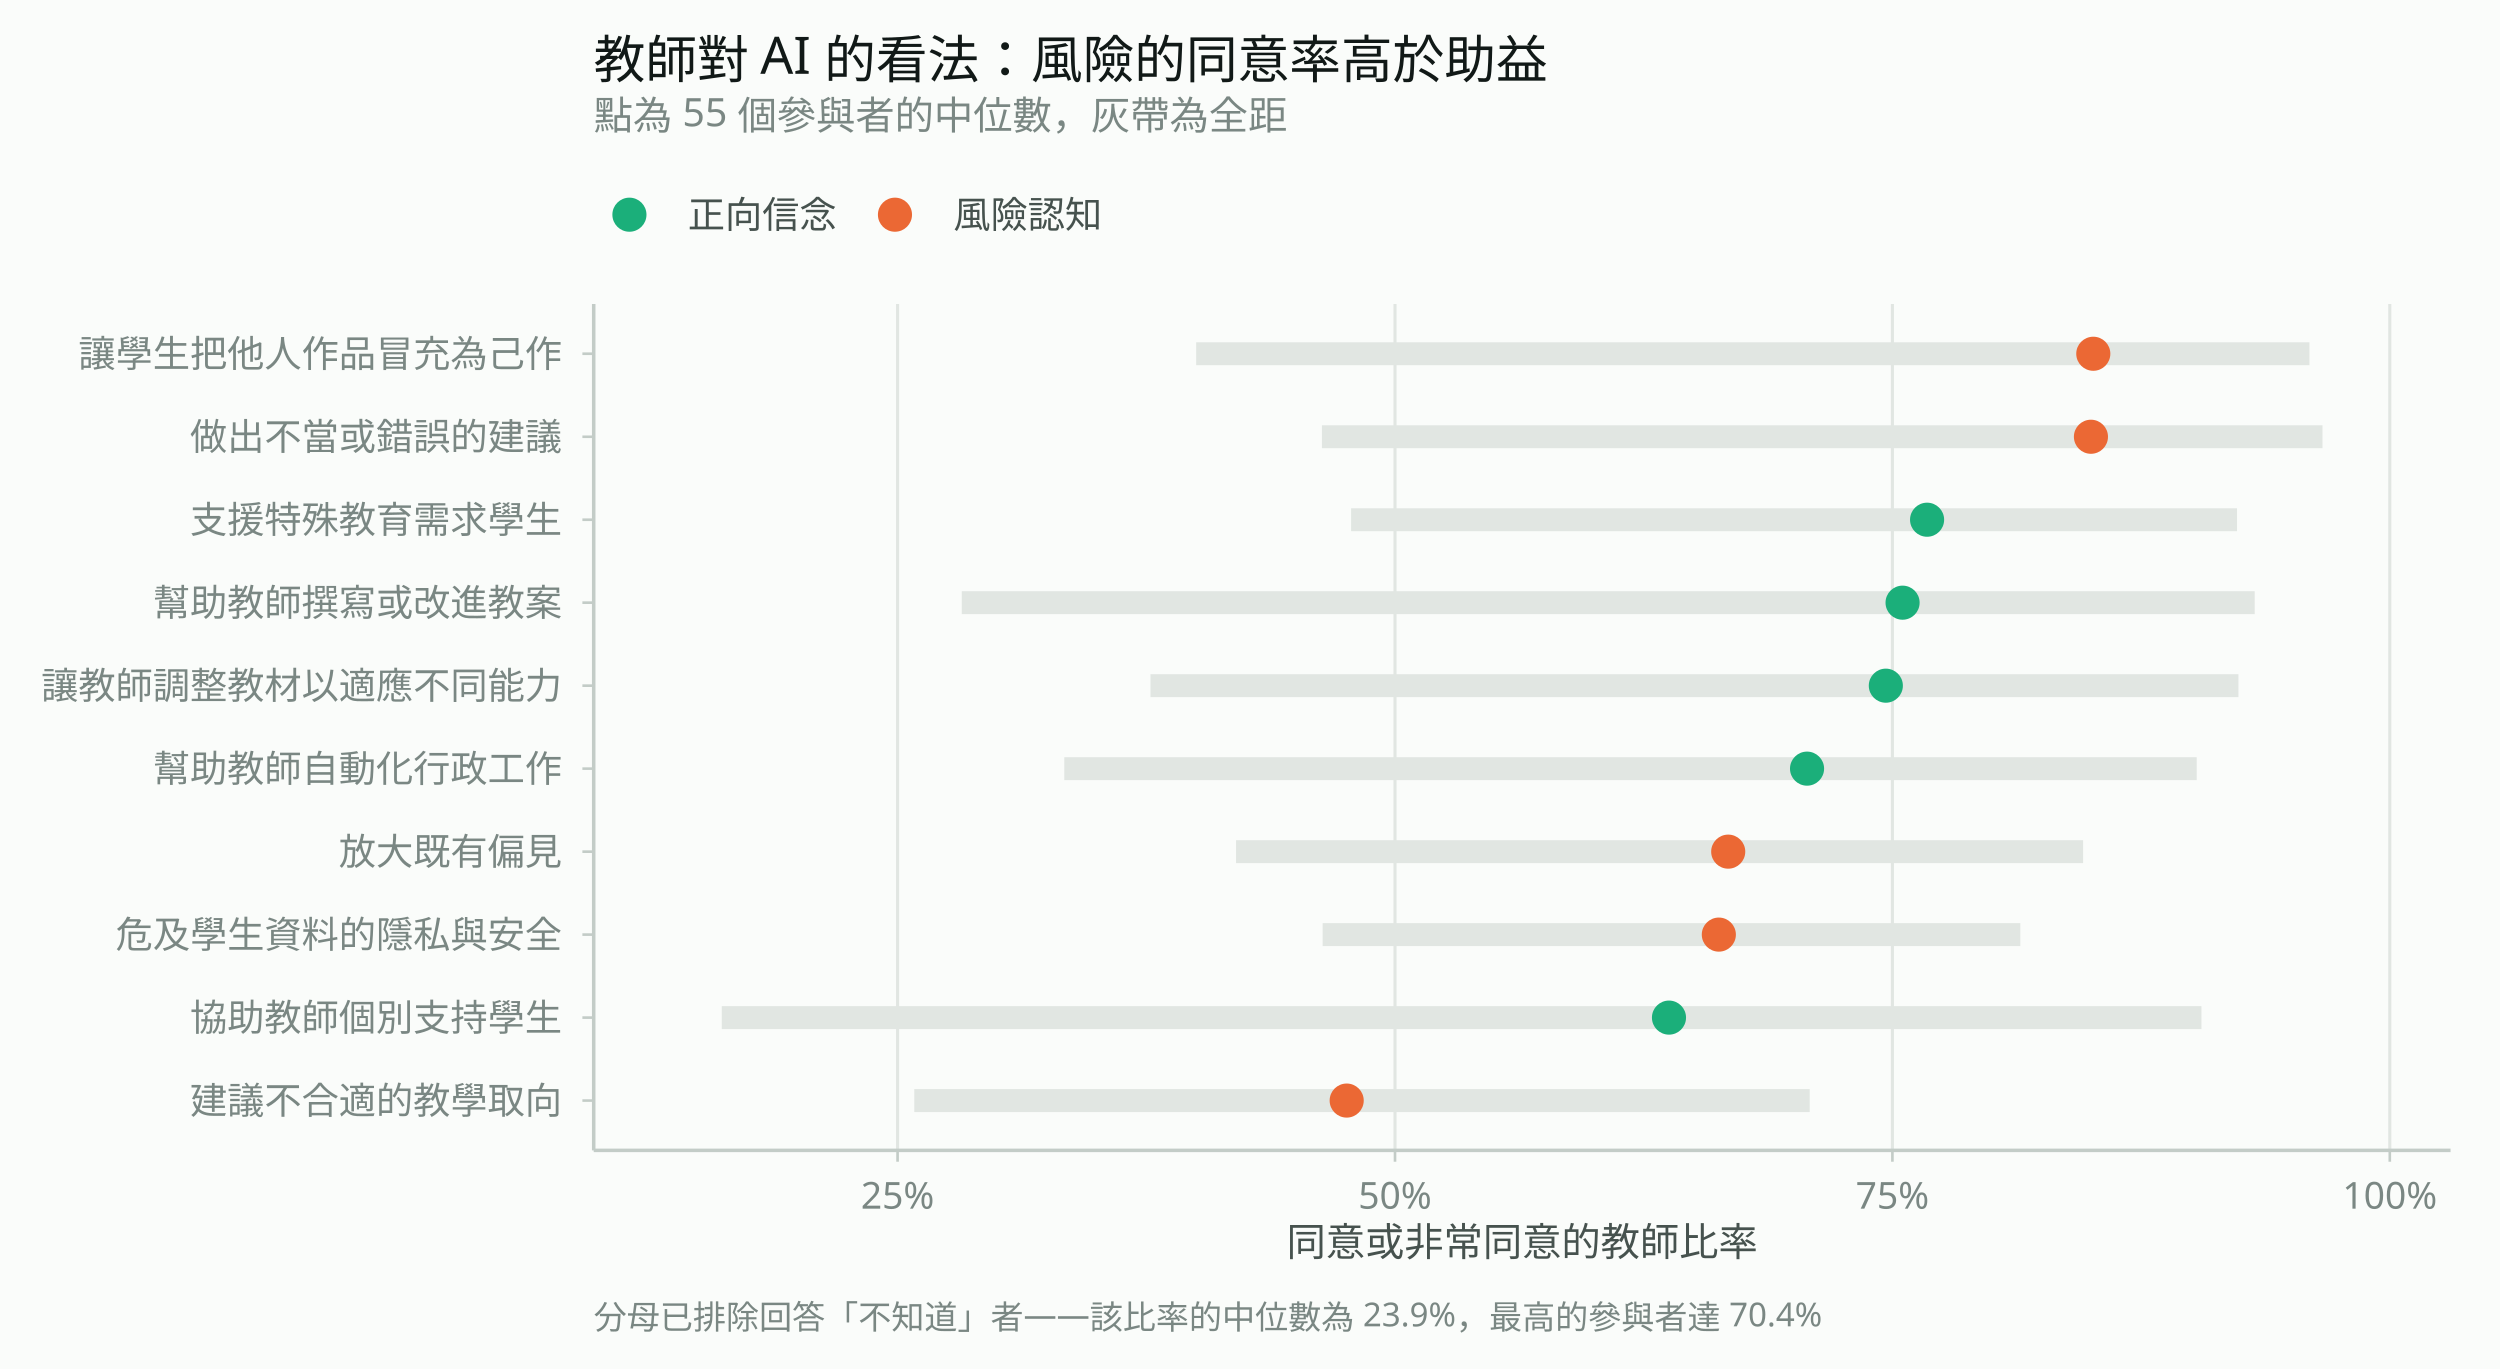
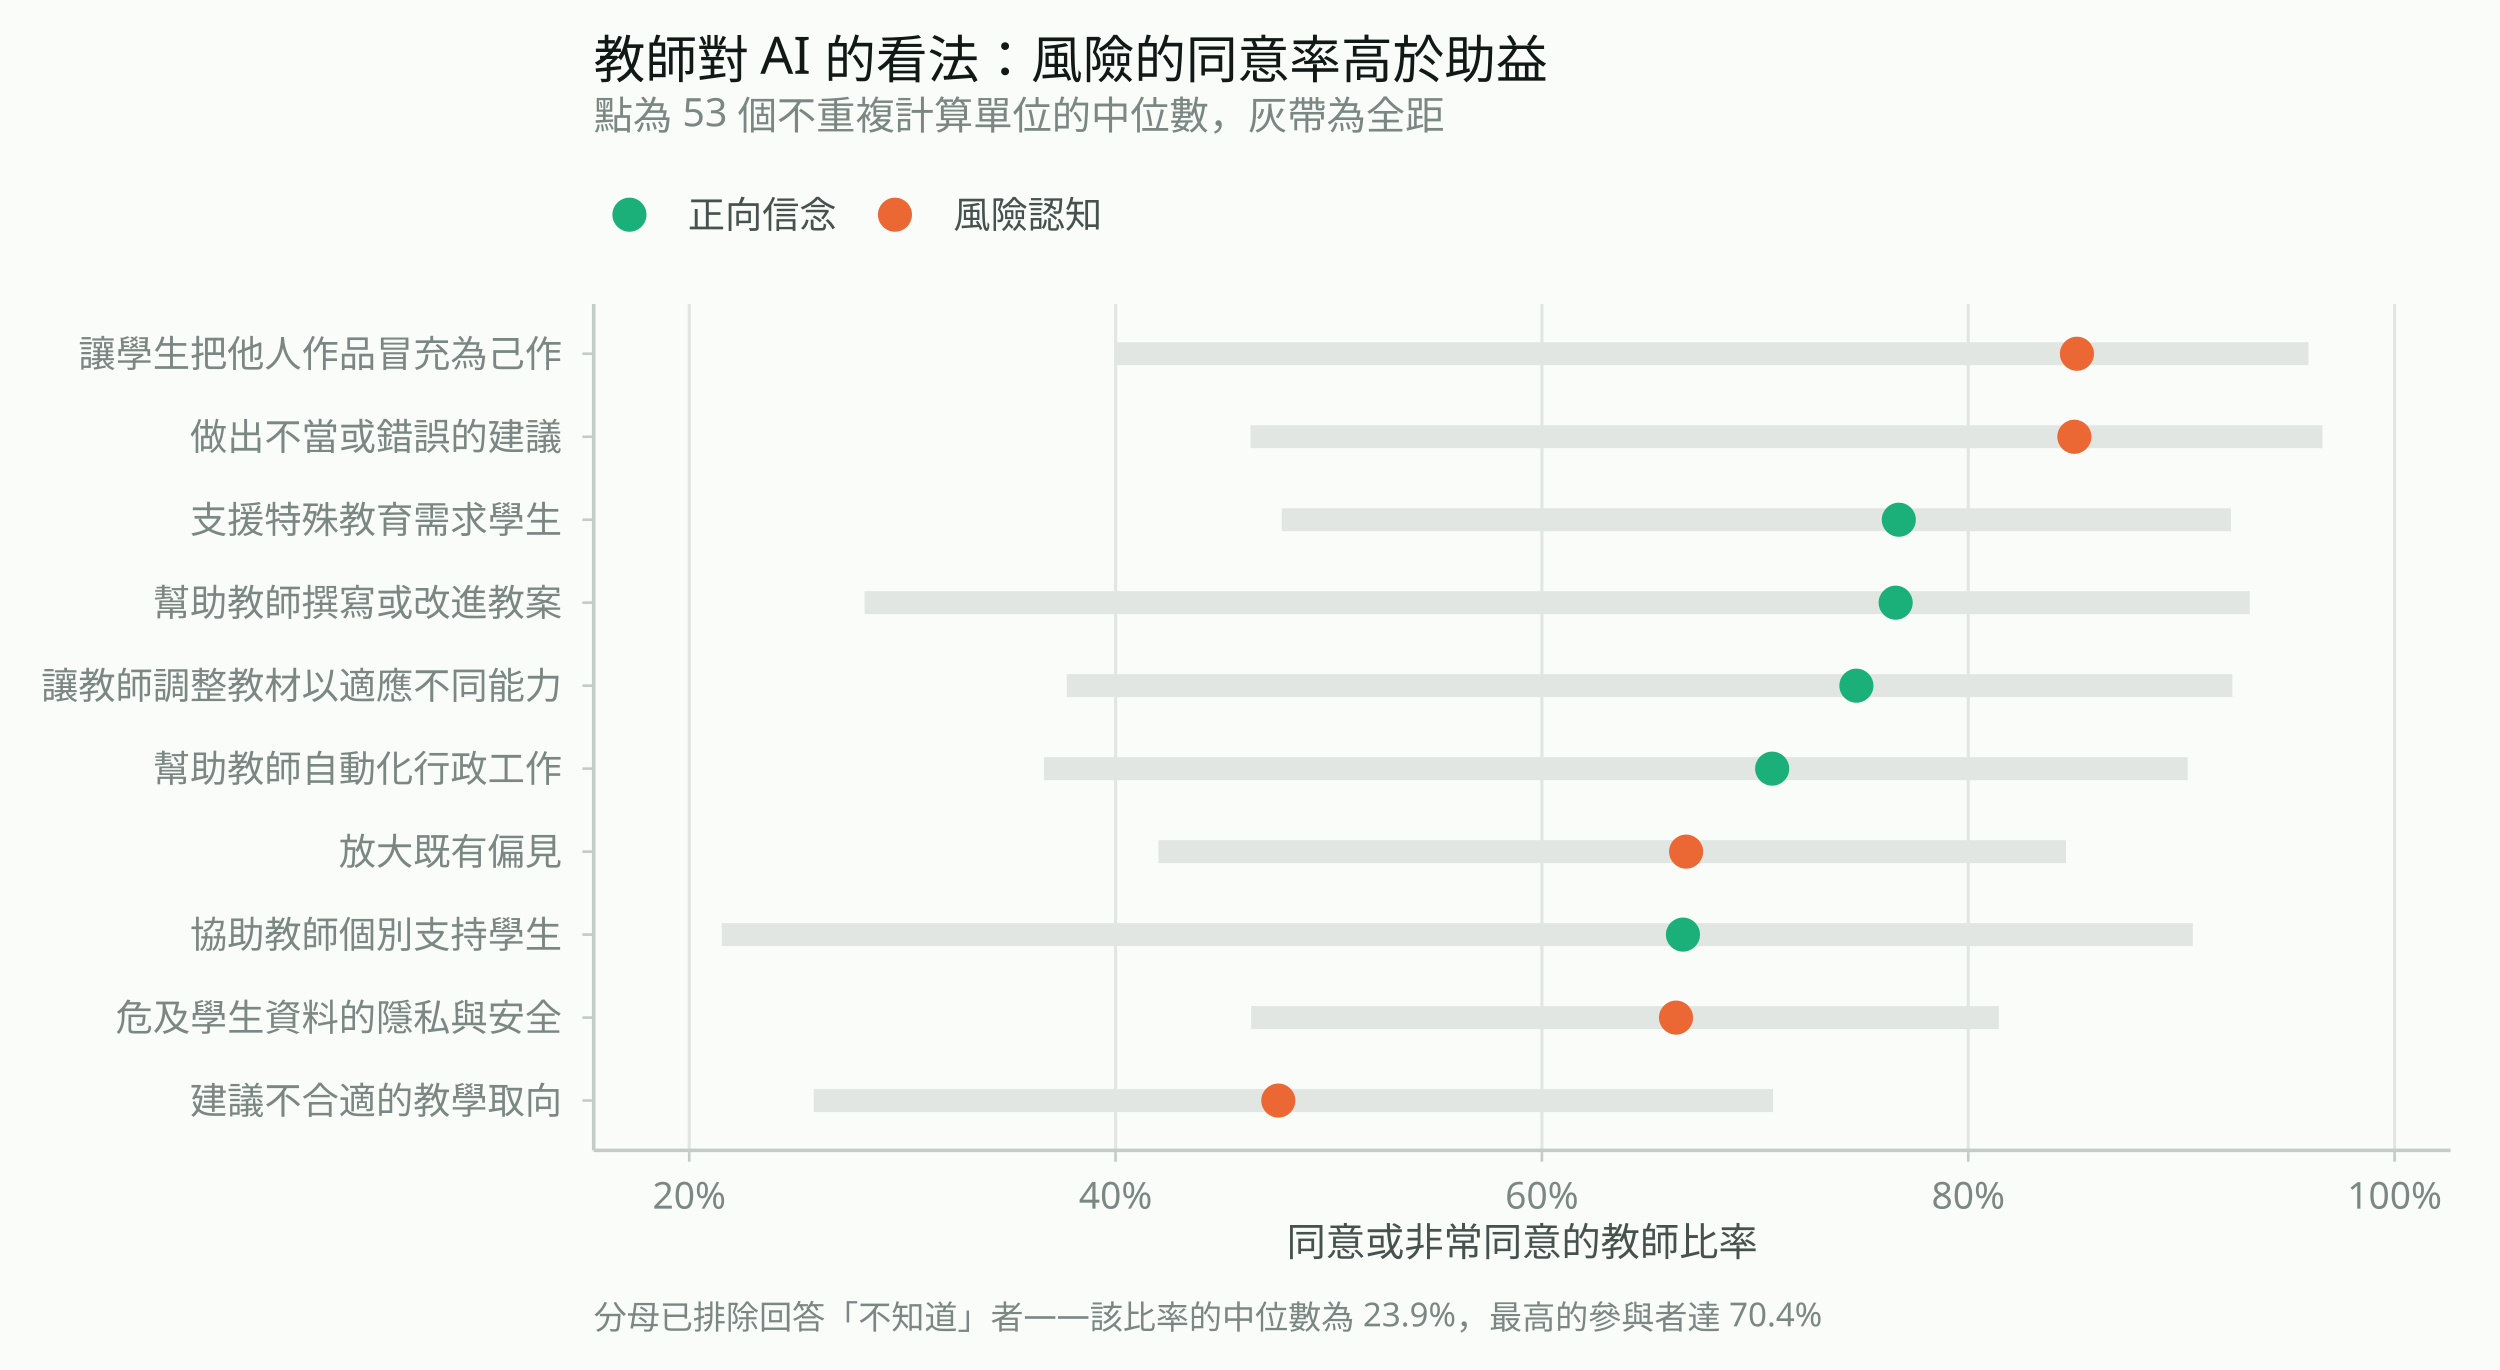
<svg xmlns="http://www.w3.org/2000/svg" width="604.80pt" height="331.20pt" viewBox="0 0 604.80 331.20">
  <g class="svglite">
    <defs>
      <style type="text/css">
    .svglite line, .svglite polyline, .svglite polygon, .svglite path, .svglite rect, .svglite circle {
      fill: none;
      stroke: #000000;
      stroke-linecap: round;
      stroke-linejoin: round;
      stroke-miterlimit: 10.00;
    }
    .svglite text {
      white-space: pre;
    }
    .svglite g.glyphgroup path {
      fill: inherit;
      stroke: none;
    }
  </style>
    </defs>
    <rect width="100%" height="100%" style="stroke: none; fill: #FAFCFA;" />
    <defs>
      <clipPath id="cpMC4wMHw2MDQuODB8MC4wMHwzMzEuMjA=">
        <rect x="0.00" y="0.00" width="604.80" height="331.20" />
      </clipPath>
    </defs>
    <g clip-path="url(#cpMC4wMHw2MDQuODB8MC4wMHwzMzEuMjA=)">
      <rect x="-0" y="-0" width="604.80" height="331.20" style="stroke-width: 1.07; stroke: none; fill: #FAFCFA;" />
    </g>
    <defs>
      <clipPath id="cpMTQzLjYzfDU5Mi44NHw3My41NHwyNzguMzA=">
        <rect x="143.63" y="73.54" width="449.21" height="204.76" />
      </clipPath>
    </defs>
    <g clip-path="url(#cpMTQzLjYzfDU5Mi44NHw3My41NHwyNzguMzA=)">
      <rect x="143.63" y="73.54" width="449.21" height="204.76" style="stroke-width: 1.07; stroke: none; fill: #FAFCFA;" />
-       <polyline points="217.14,278.30 217.14,73.54 " style="stroke-width: 0.75; stroke: #E1E6E2; stroke-linecap: butt;" />
-       <polyline points="337.48,278.30 337.48,73.54 " style="stroke-width: 0.75; stroke: #E1E6E2; stroke-linecap: butt;" />
-       <polyline points="457.81,278.30 457.81,73.54 " style="stroke-width: 0.75; stroke: #E1E6E2; stroke-linecap: butt;" />
-       <polyline points="578.14,278.30 578.14,73.54 " style="stroke-width: 0.75; stroke: #E1E6E2; stroke-linecap: butt;" />
-       <line x1="221.18" y1="266.25" x2="437.80" y2="266.25" style="stroke-width: 5.55; stroke: #E1E6E2; stroke-linecap: butt;" />
-       <line x1="174.61" y1="246.18" x2="532.57" y2="246.18" style="stroke-width: 5.55; stroke: #E1E6E2; stroke-linecap: butt;" />
-       <line x1="319.97" y1="226.10" x2="488.76" y2="226.10" style="stroke-width: 5.55; stroke: #E1E6E2; stroke-linecap: butt;" />
-       <line x1="299.02" y1="206.03" x2="503.94" y2="206.03" style="stroke-width: 5.55; stroke: #E1E6E2; stroke-linecap: butt;" />
-       <line x1="257.47" y1="185.95" x2="531.43" y2="185.95" style="stroke-width: 5.55; stroke: #E1E6E2; stroke-linecap: butt;" />
-       <line x1="278.32" y1="165.88" x2="541.52" y2="165.88" style="stroke-width: 5.55; stroke: #E1E6E2; stroke-linecap: butt;" />
-       <line x1="232.67" y1="145.80" x2="545.46" y2="145.80" style="stroke-width: 5.55; stroke: #E1E6E2; stroke-linecap: butt;" />
-       <line x1="326.86" y1="125.73" x2="541.18" y2="125.73" style="stroke-width: 5.55; stroke: #E1E6E2; stroke-linecap: butt;" />
-       <line x1="319.80" y1="105.66" x2="561.86" y2="105.66" style="stroke-width: 5.55; stroke: #E1E6E2; stroke-linecap: butt;" />
-       <line x1="289.38" y1="85.58" x2="558.70" y2="85.58" style="stroke-width: 5.55; stroke: #E1E6E2; stroke-linecap: butt;" />
-       <circle cx="325.79" cy="266.25" r="3.77" style="stroke-width: 0.71; stroke: #EB6834; fill: #EB6834;" />
-       <circle cx="403.76" cy="246.18" r="3.77" style="stroke-width: 0.71; stroke: #1BAF7A; fill: #1BAF7A;" />
-       <circle cx="415.82" cy="226.10" r="3.77" style="stroke-width: 0.71; stroke: #EB6834; fill: #EB6834;" />
-       <circle cx="418.09" cy="206.03" r="3.77" style="stroke-width: 0.71; stroke: #EB6834; fill: #EB6834;" />
-       <circle cx="437.16" cy="185.95" r="3.77" style="stroke-width: 0.71; stroke: #1BAF7A; fill: #1BAF7A;" />
-       <circle cx="456.22" cy="165.88" r="3.77" style="stroke-width: 0.71; stroke: #1BAF7A; fill: #1BAF7A;" />
-       <circle cx="460.27" cy="145.80" r="3.77" style="stroke-width: 0.71; stroke: #1BAF7A; fill: #1BAF7A;" />
-       <circle cx="466.20" cy="125.73" r="3.77" style="stroke-width: 0.71; stroke: #1BAF7A; fill: #1BAF7A;" />
-       <circle cx="505.84" cy="105.66" r="3.77" style="stroke-width: 0.71; stroke: #EB6834; fill: #EB6834;" />
-       <circle cx="506.41" cy="85.58" r="3.77" style="stroke-width: 0.71; stroke: #EB6834; fill: #EB6834;" />
+       <polyline points="166.74,278.30 166.74,73.54 " style="stroke-width: 0.75; stroke: #E1E6E2; stroke-linecap: butt;" />
+       <polyline points="269.88,278.30 269.88,73.54 " style="stroke-width: 0.75; stroke: #E1E6E2; stroke-linecap: butt;" />
+       <polyline points="373.02,278.30 373.02,73.54 " style="stroke-width: 0.75; stroke: #E1E6E2; stroke-linecap: butt;" />
+       <polyline points="476.16,278.30 476.16,73.54 " style="stroke-width: 0.75; stroke: #E1E6E2; stroke-linecap: butt;" />
+       <polyline points="579.30,278.30 579.30,73.54 " style="stroke-width: 0.75; stroke: #E1E6E2; stroke-linecap: butt;" />
+       <line x1="196.85" y1="266.25" x2="428.94" y2="266.25" style="stroke-width: 5.55; stroke: #E1E6E2; stroke-linecap: butt;" />
+       <line x1="302.69" y1="246.18" x2="483.54" y2="246.18" style="stroke-width: 5.55; stroke: #E1E6E2; stroke-linecap: butt;" />
+       <line x1="174.61" y1="226.10" x2="530.48" y2="226.10" style="stroke-width: 5.55; stroke: #E1E6E2; stroke-linecap: butt;" />
+       <line x1="280.25" y1="206.03" x2="499.81" y2="206.03" style="stroke-width: 5.55; stroke: #E1E6E2; stroke-linecap: butt;" />
+       <line x1="252.55" y1="185.95" x2="529.26" y2="185.95" style="stroke-width: 5.55; stroke: #E1E6E2; stroke-linecap: butt;" />
+       <line x1="258.07" y1="165.88" x2="540.06" y2="165.88" style="stroke-width: 5.55; stroke: #E1E6E2; stroke-linecap: butt;" />
+       <line x1="209.16" y1="145.80" x2="544.28" y2="145.80" style="stroke-width: 5.55; stroke: #E1E6E2; stroke-linecap: butt;" />
+       <line x1="310.08" y1="125.73" x2="539.70" y2="125.73" style="stroke-width: 5.55; stroke: #E1E6E2; stroke-linecap: butt;" />
+       <line x1="302.51" y1="105.66" x2="561.86" y2="105.66" style="stroke-width: 5.55; stroke: #E1E6E2; stroke-linecap: butt;" />
+       <line x1="269.92" y1="85.58" x2="558.48" y2="85.58" style="stroke-width: 5.55; stroke: #E1E6E2; stroke-linecap: butt;" />
+       <circle cx="309.25" cy="266.25" r="3.77" style="stroke-width: 0.71; stroke: #EB6834; fill: #EB6834;" />
+       <circle cx="405.46" cy="246.18" r="3.77" style="stroke-width: 0.71; stroke: #EB6834; fill: #EB6834;" />
+       <circle cx="407.14" cy="226.10" r="3.77" style="stroke-width: 0.71; stroke: #1BAF7A; fill: #1BAF7A;" />
+       <circle cx="407.90" cy="206.03" r="3.77" style="stroke-width: 0.71; stroke: #EB6834; fill: #EB6834;" />
+       <circle cx="428.72" cy="185.95" r="3.77" style="stroke-width: 0.71; stroke: #1BAF7A; fill: #1BAF7A;" />
+       <circle cx="449.10" cy="165.88" r="3.77" style="stroke-width: 0.71; stroke: #1BAF7A; fill: #1BAF7A;" />
+       <circle cx="458.60" cy="145.80" r="3.77" style="stroke-width: 0.71; stroke: #1BAF7A; fill: #1BAF7A;" />
+       <circle cx="459.36" cy="125.73" r="3.77" style="stroke-width: 0.71; stroke: #1BAF7A; fill: #1BAF7A;" />
+       <circle cx="501.83" cy="105.66" r="3.77" style="stroke-width: 0.71; stroke: #EB6834; fill: #EB6834;" />
+       <circle cx="502.45" cy="85.58" r="3.77" style="stroke-width: 0.71; stroke: #EB6834; fill: #EB6834;" />
    </g>
    <g clip-path="url(#cpMC4wMHw2MDQuODB8MC4wMHwzMzEuMjA=)">
      <polyline points="143.63,278.30 143.63,73.54 " style="stroke-width: 0.85; stroke: #C3CCC7; stroke-linecap: butt;" />
      <text x="135.96" y="269.47" text-anchor="end" style="font-size: 9.00px;fill: #7A8783; font-family: &quot;PingFang HK&quot;;" textLength="90.00px" lengthAdjust="spacingAndGlyphs">建議不合適的教學取向</text>
-       <text x="135.96" y="249.39" text-anchor="end" style="font-size: 9.00px;fill: #7A8783; font-family: &quot;PingFang HK&quot;;" textLength="90.00px" lengthAdjust="spacingAndGlyphs">協助教師個別支持學生</text>
-       <text x="135.96" y="229.32" text-anchor="end" style="font-size: 9.00px;fill: #7A8783; font-family: &quot;PingFang HK&quot;;" textLength="108.00px" lengthAdjust="spacingAndGlyphs">危及學生資料的隱私與安全</text>
+       <text x="135.96" y="249.39" text-anchor="end" style="font-size: 9.00px;fill: #7A8783; font-family: &quot;PingFang HK&quot;;" textLength="108.00px" lengthAdjust="spacingAndGlyphs">危及學生資料的隱私與安全</text>
+       <text x="135.96" y="229.32" text-anchor="end" style="font-size: 9.00px;fill: #7A8783; font-family: &quot;PingFang HK&quot;;" textLength="90.00px" lengthAdjust="spacingAndGlyphs">協助教師個別支持學生</text>
      <text x="135.96" y="209.24" text-anchor="end" style="font-size: 9.00px;fill: #7A8783; font-family: &quot;PingFang HK&quot;;" textLength="54.00px" lengthAdjust="spacingAndGlyphs">放大既有偏見</text>
      <text x="135.96" y="189.17" text-anchor="end" style="font-size: 9.00px;fill: #7A8783; font-family: &quot;PingFang HK&quot;;" textLength="99.00px" lengthAdjust="spacingAndGlyphs">幫助教師自動化行政工作</text>
      <text x="135.96" y="169.09" text-anchor="end" style="font-size: 9.00px;fill: #7A8783; font-family: &quot;PingFang HK&quot;;" textLength="126.00px" lengthAdjust="spacingAndGlyphs">讓教師調整教材以適應不同能力</text>
      <text x="135.96" y="149.02" text-anchor="end" style="font-size: 9.00px;fill: #7A8783; font-family: &quot;PingFang HK&quot;;" textLength="99.00px" lengthAdjust="spacingAndGlyphs">幫助教師撰寫或改進教案</text>
      <text x="135.96" y="128.94" text-anchor="end" style="font-size: 9.00px;fill: #7A8783; font-family: &quot;PingFang HK&quot;;" textLength="90.00px" lengthAdjust="spacingAndGlyphs">支援特殊教育需求學生</text>
      <text x="135.96" y="108.87" text-anchor="end" style="font-size: 9.00px;fill: #7A8783; font-family: &quot;PingFang HK&quot;;" textLength="90.00px" lengthAdjust="spacingAndGlyphs">做出不當或錯誤的建議</text>
      <text x="135.96" y="88.80" text-anchor="end" style="font-size: 9.00px;fill: #7A8783; font-family: &quot;PingFang HK&quot;;" textLength="117.00px" lengthAdjust="spacingAndGlyphs">讓學生把他人作品冒充為己作</text>
      <polyline points="140.89,266.25 143.63,266.25 " style="stroke-width: 0.64; stroke: #C3CCC7; stroke-linecap: butt;" />
      <polyline points="140.89,246.18 143.63,246.18 " style="stroke-width: 0.64; stroke: #C3CCC7; stroke-linecap: butt;" />
      <polyline points="140.89,226.10 143.63,226.10 " style="stroke-width: 0.64; stroke: #C3CCC7; stroke-linecap: butt;" />
      <polyline points="140.89,206.03 143.63,206.03 " style="stroke-width: 0.64; stroke: #C3CCC7; stroke-linecap: butt;" />
      <polyline points="140.89,185.95 143.63,185.95 " style="stroke-width: 0.64; stroke: #C3CCC7; stroke-linecap: butt;" />
      <polyline points="140.89,165.88 143.63,165.88 " style="stroke-width: 0.64; stroke: #C3CCC7; stroke-linecap: butt;" />
      <polyline points="140.89,145.80 143.63,145.80 " style="stroke-width: 0.64; stroke: #C3CCC7; stroke-linecap: butt;" />
      <polyline points="140.89,125.73 143.63,125.73 " style="stroke-width: 0.64; stroke: #C3CCC7; stroke-linecap: butt;" />
      <polyline points="140.89,105.66 143.63,105.66 " style="stroke-width: 0.64; stroke: #C3CCC7; stroke-linecap: butt;" />
      <polyline points="140.89,85.58 143.63,85.58 " style="stroke-width: 0.64; stroke: #C3CCC7; stroke-linecap: butt;" />
      <polyline points="143.63,278.30 592.84,278.30 " style="stroke-width: 0.85; stroke: #C3CCC7; stroke-linecap: butt;" />
-       <polyline points="217.14,281.04 217.14,278.30 " style="stroke-width: 0.64; stroke: #C3CCC7; stroke-linecap: butt;" />
-       <polyline points="337.48,281.04 337.48,278.30 " style="stroke-width: 0.64; stroke: #C3CCC7; stroke-linecap: butt;" />
-       <polyline points="457.81,281.04 457.81,278.30 " style="stroke-width: 0.64; stroke: #C3CCC7; stroke-linecap: butt;" />
-       <polyline points="578.14,281.04 578.14,278.30 " style="stroke-width: 0.64; stroke: #C3CCC7; stroke-linecap: butt;" />
-       <text x="217.14" y="292.40" text-anchor="middle" style="font-size: 9.00px;fill: #7A8783; font-family: &quot;PingFang HK&quot;;" textLength="19.55px" lengthAdjust="spacingAndGlyphs">25%</text>
-       <text x="337.48" y="292.40" text-anchor="middle" style="font-size: 9.00px;fill: #7A8783; font-family: &quot;PingFang HK&quot;;" textLength="19.55px" lengthAdjust="spacingAndGlyphs">50%</text>
-       <text x="457.81" y="292.40" text-anchor="middle" style="font-size: 9.00px;fill: #7A8783; font-family: &quot;PingFang HK&quot;;" textLength="19.06px" lengthAdjust="spacingAndGlyphs">75%</text>
-       <text x="578.14" y="292.40" text-anchor="middle" style="font-size: 9.00px;fill: #7A8783; font-family: &quot;PingFang HK&quot;;" textLength="23.16px" lengthAdjust="spacingAndGlyphs">100%</text>
+       <polyline points="166.74,281.04 166.74,278.30 " style="stroke-width: 0.64; stroke: #C3CCC7; stroke-linecap: butt;" />
+       <polyline points="269.88,281.04 269.88,278.30 " style="stroke-width: 0.64; stroke: #C3CCC7; stroke-linecap: butt;" />
+       <polyline points="373.02,281.04 373.02,278.30 " style="stroke-width: 0.64; stroke: #C3CCC7; stroke-linecap: butt;" />
+       <polyline points="476.16,281.04 476.16,278.30 " style="stroke-width: 0.64; stroke: #C3CCC7; stroke-linecap: butt;" />
+       <polyline points="579.30,281.04 579.30,278.30 " style="stroke-width: 0.64; stroke: #C3CCC7; stroke-linecap: butt;" />
+       <text x="166.74" y="292.40" text-anchor="middle" style="font-size: 9.00px;fill: #7A8783; font-family: &quot;PingFang HK&quot;;" textLength="19.55px" lengthAdjust="spacingAndGlyphs">20%</text>
+       <text x="269.88" y="292.40" text-anchor="middle" style="font-size: 9.00px;fill: #7A8783; font-family: &quot;PingFang HK&quot;;" textLength="19.55px" lengthAdjust="spacingAndGlyphs">40%</text>
+       <text x="373.02" y="292.40" text-anchor="middle" style="font-size: 9.00px;fill: #7A8783; font-family: &quot;PingFang HK&quot;;" textLength="19.55px" lengthAdjust="spacingAndGlyphs">60%</text>
+       <text x="476.16" y="292.40" text-anchor="middle" style="font-size: 9.00px;fill: #7A8783; font-family: &quot;PingFang HK&quot;;" textLength="19.55px" lengthAdjust="spacingAndGlyphs">80%</text>
+       <text x="579.30" y="292.40" text-anchor="middle" style="font-size: 9.00px;fill: #7A8783; font-family: &quot;PingFang HK&quot;;" textLength="23.16px" lengthAdjust="spacingAndGlyphs">100%</text>
      <text x="368.24" y="303.84" text-anchor="middle" style="font-size: 9.50px;fill: #46524E; font-family: &quot;PingFang HK&quot;;" textLength="114.00px" lengthAdjust="spacingAndGlyphs">同意或非常同意的教師比率</text>
      <circle cx="152.27" cy="51.94" r="3.77" style="stroke-width: 0.71; stroke: #1BAF7A; fill: #1BAF7A;" />
      <circle cx="216.51" cy="51.94" r="3.77" style="stroke-width: 0.71; stroke: #EB6834; fill: #EB6834;" />
      <text x="166.39" y="55.16" style="font-size: 9.00px;fill: #46524E; font-family: &quot;PingFang HK&quot;;" textLength="36.00px" lengthAdjust="spacingAndGlyphs">正向信念</text>
      <text x="230.63" y="55.16" style="font-size: 9.00px;fill: #46524E; font-family: &quot;PingFang HK&quot;;" textLength="36.00px" lengthAdjust="spacingAndGlyphs">風險認知</text>
-       <text x="143.63" y="31.33" style="font-size: 9.50px;fill: #7A8783; font-family: &quot;PingFang HK&quot;;" textLength="169.72px" lengthAdjust="spacingAndGlyphs">點為 55 個參與者的中位數，灰帶為全距</text>
+       <text x="143.63" y="31.33" style="font-size: 9.50px;fill: #7A8783; font-family: &quot;PingFang HK&quot;;" textLength="207.72px" lengthAdjust="spacingAndGlyphs">點為 53 個不重複計算單位的中位數，灰帶為全距</text>
      <text x="143.63" y="18.89" style="font-size: 12.50px;fill: #111917; font-family: &quot;PingFang HK&quot;;" textLength="232.00px" lengthAdjust="spacingAndGlyphs">教師對 AI 的看法：風險的同意率高於助益</text>
      <text x="143.63" y="321.53" style="font-size: 8.00px;fill: #7A8783; font-family: &quot;PingFang HK&quot;;" textLength="301.42px" lengthAdjust="spacingAndGlyphs">分母已排除回答「不知道」者——該比率的中位數為 23.9%，最高的參與者達 70.4%</text>
    </g>
  </g>
</svg>
